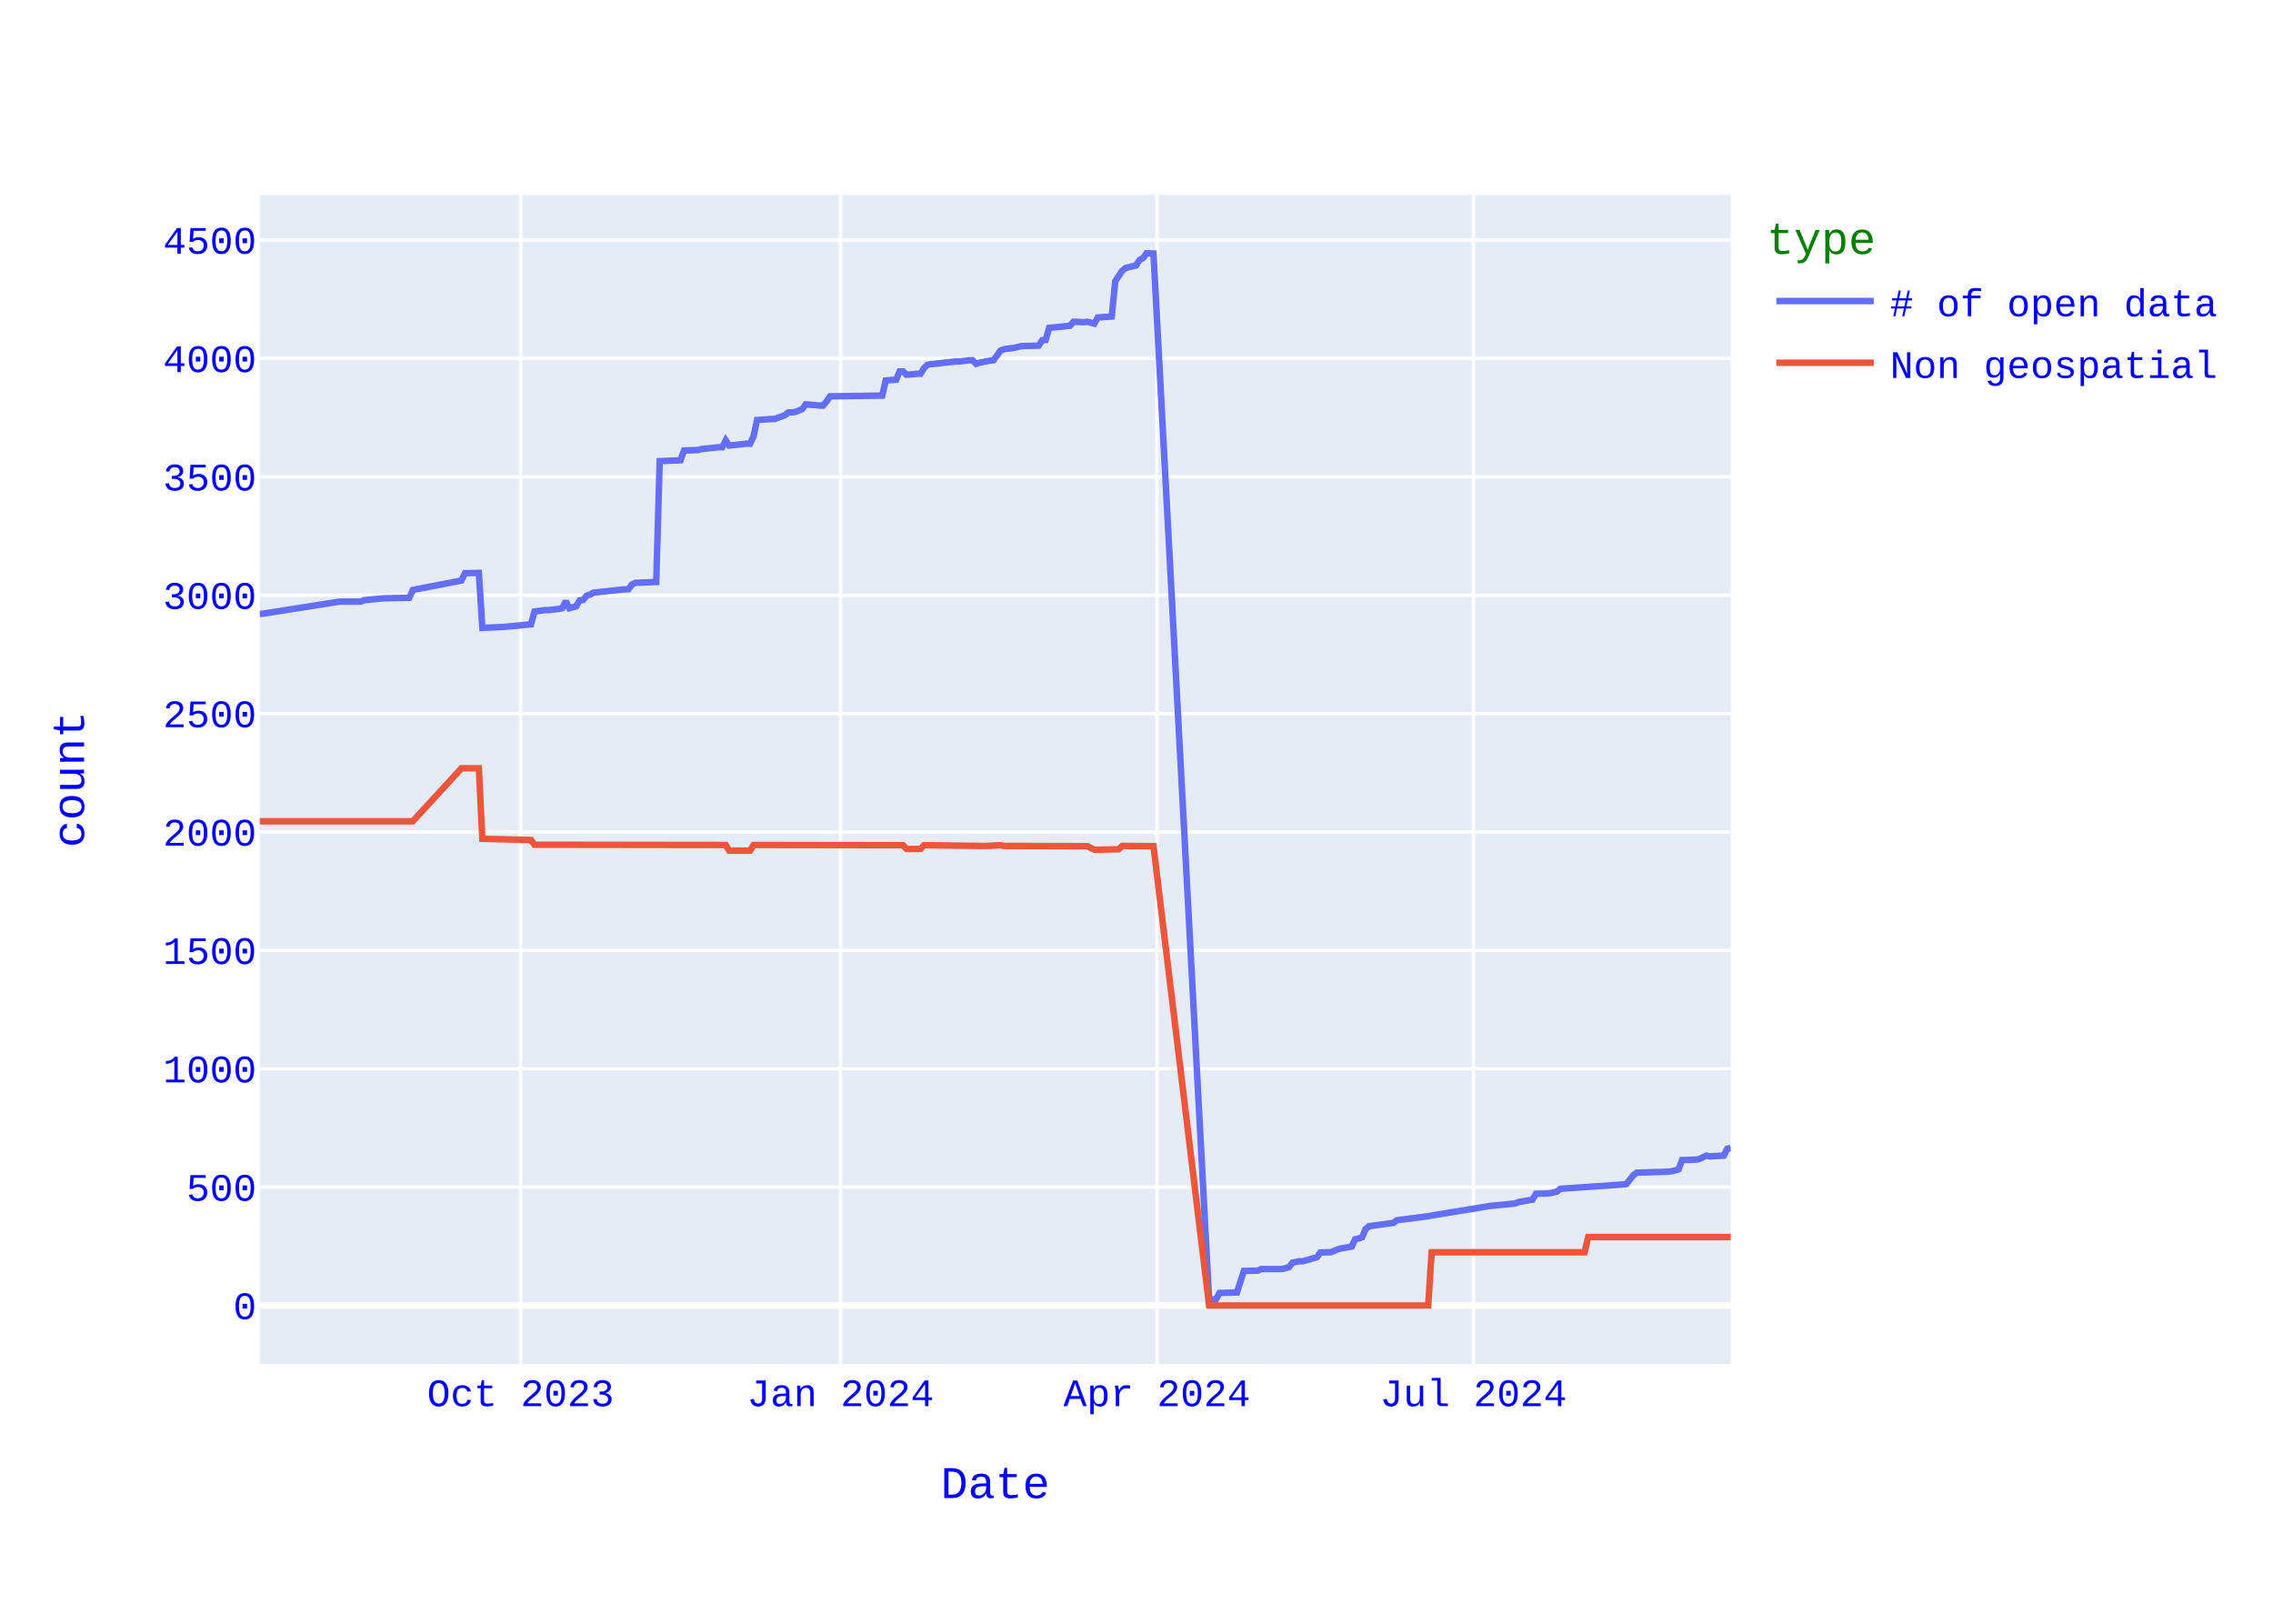
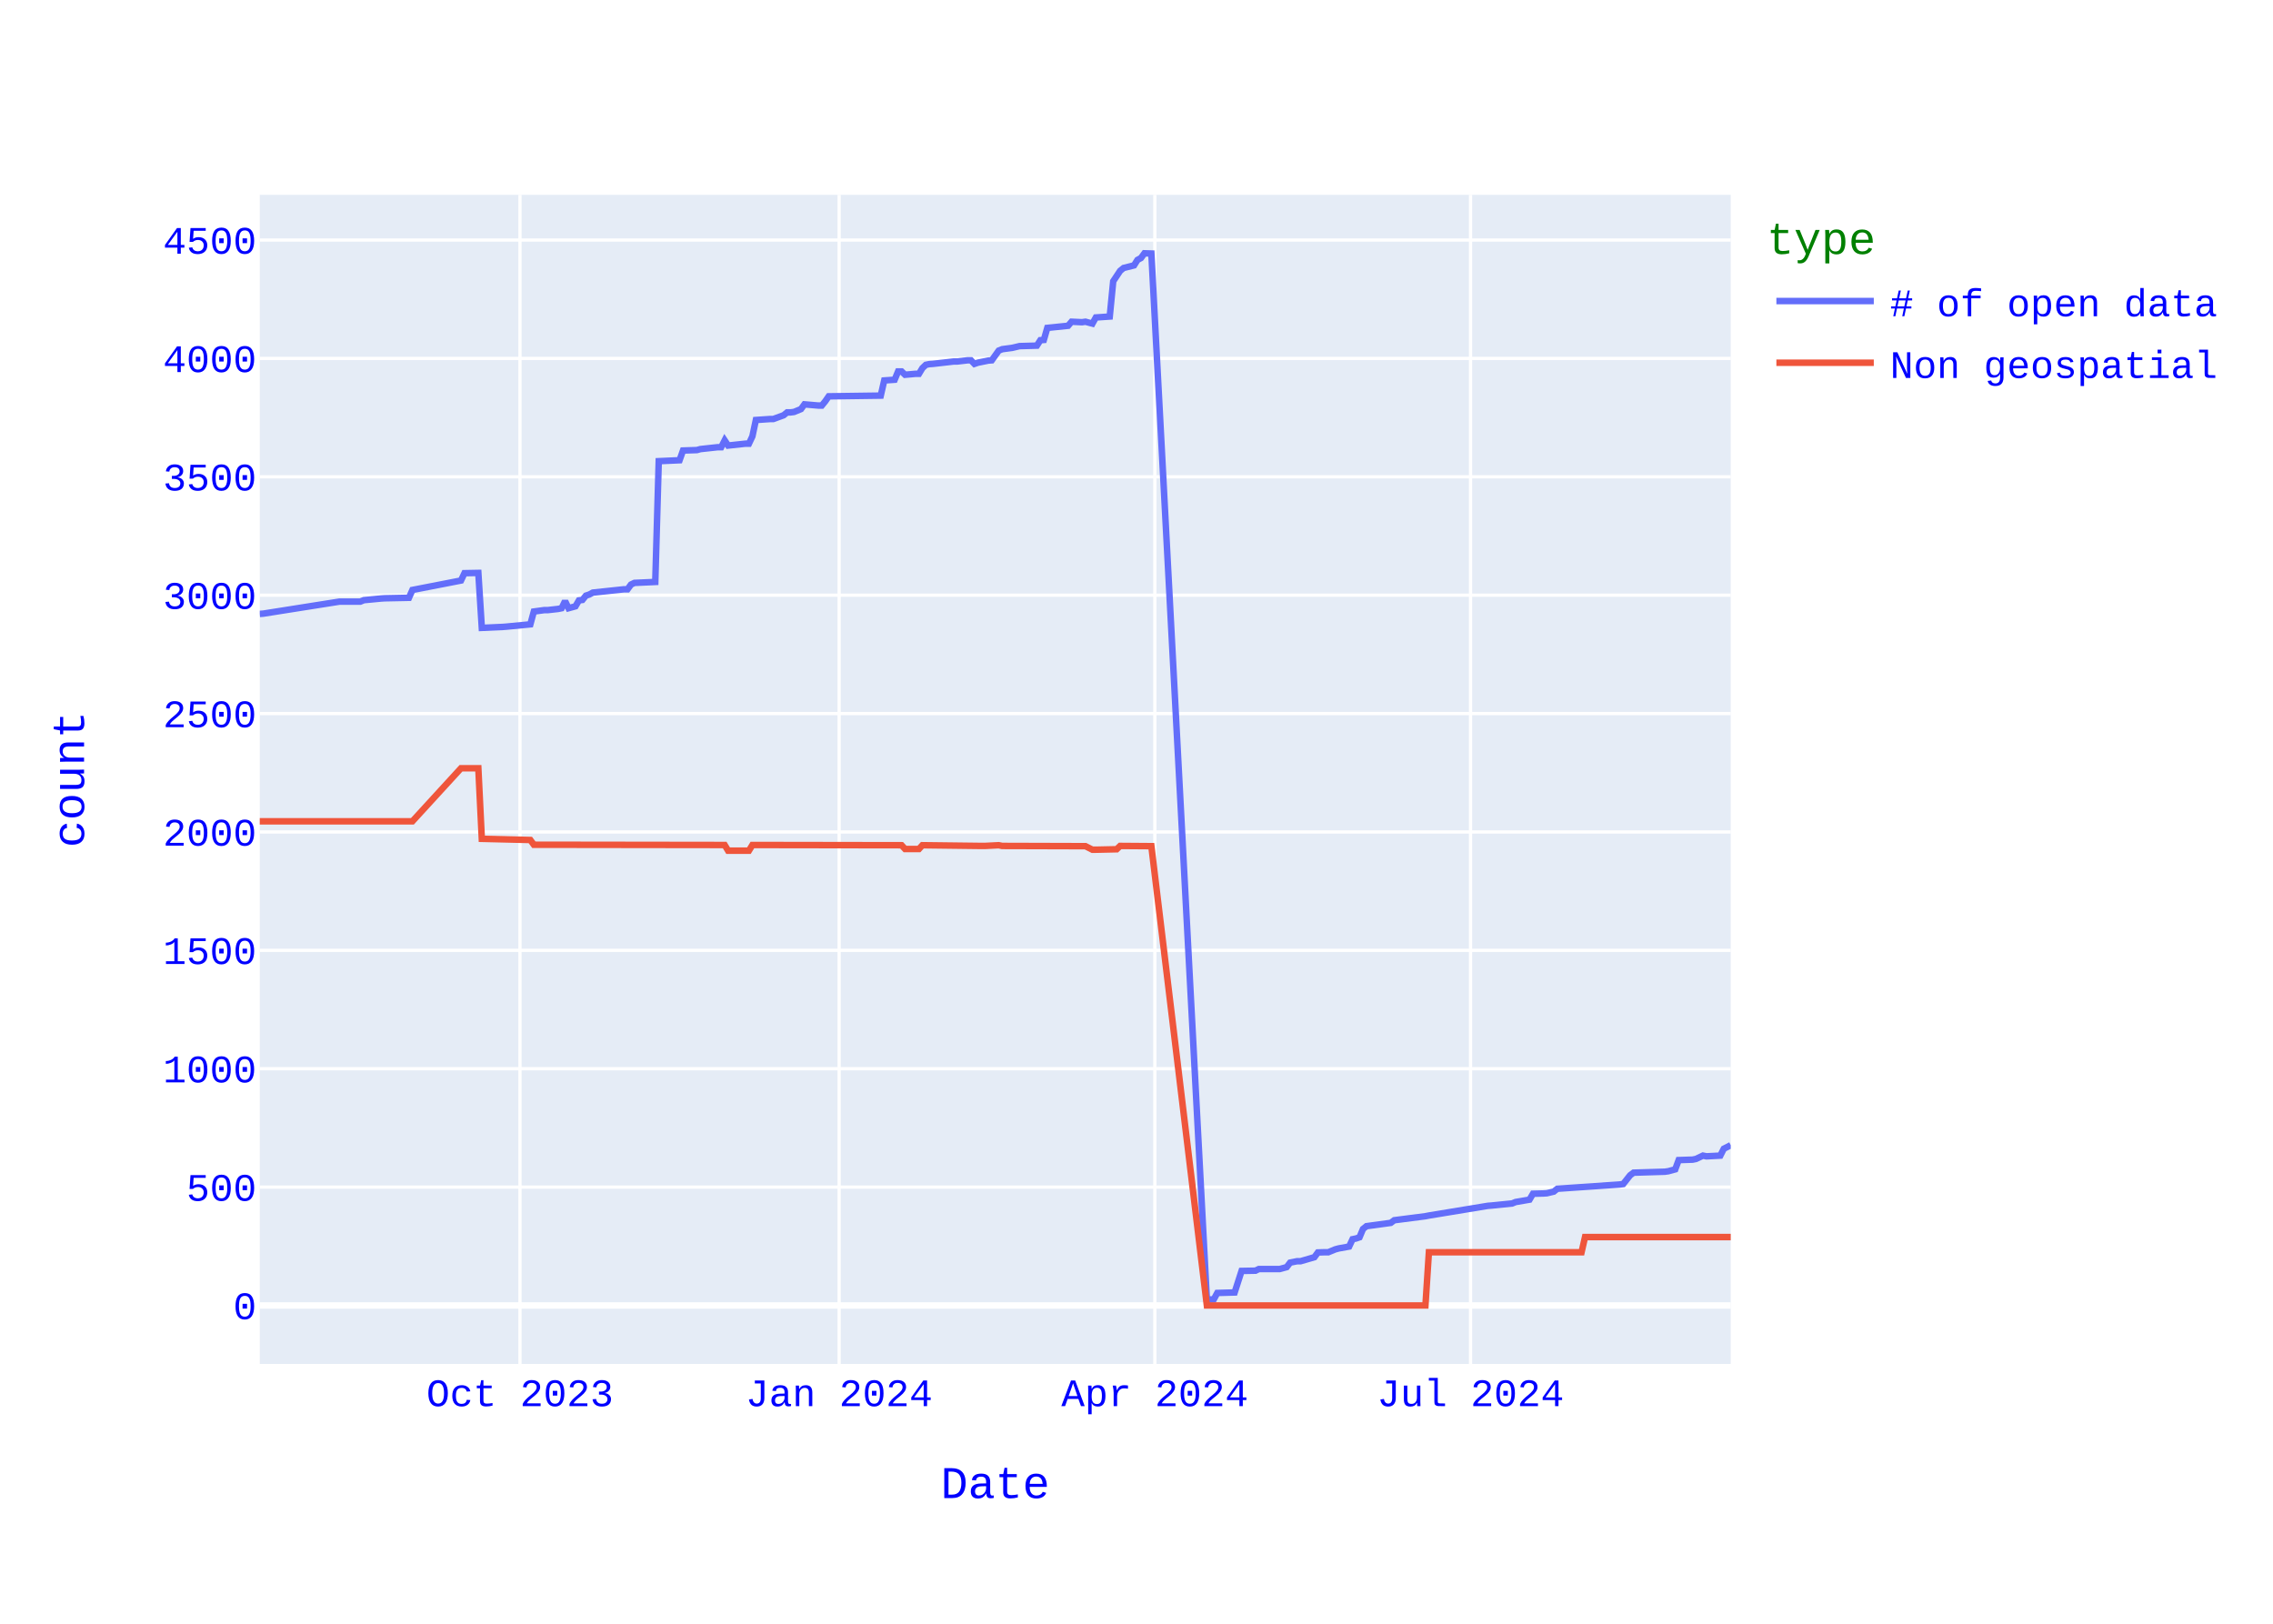
<svg xmlns="http://www.w3.org/2000/svg" class="main-svg" width="700" height="500" style="" viewBox="0 0 700 500">
  <rect x="0" y="0" width="700" height="500" style="fill: rgb(255, 255, 255); fill-opacity: 1;" />
-   <defs id="defs-2729e0">
+   <defs id="defs-6c2996">
    <g class="clips">
-       <clipPath id="clip2729e0xyplot" class="plotclip">
+       <clipPath id="clip6c2996xyplot" class="plotclip">
        <rect width="453" height="360" />
      </clipPath>
-       <clipPath class="axesclip" id="clip2729e0x">
+       <clipPath class="axesclip" id="clip6c2996x">
        <rect x="80" y="0" width="453" height="500" />
      </clipPath>
-       <clipPath class="axesclip" id="clip2729e0y">
+       <clipPath class="axesclip" id="clip6c2996y">
        <rect x="0" y="60" width="700" height="360" />
      </clipPath>
-       <clipPath class="axesclip" id="clip2729e0xy">
+       <clipPath class="axesclip" id="clip6c2996xy">
        <rect x="80" y="60" width="453" height="360" />
      </clipPath>
    </g>
    <g class="gradients" />
    <g class="patterns" />
  </defs>
  <g class="bglayer">
    <rect class="bg" x="80" y="60" width="453" height="360" style="fill: rgb(229, 236, 246); fill-opacity: 1; stroke-width: 0;" />
  </g>
  <g class="layer-below">
    <g class="imagelayer" />
    <g class="shapelayer" />
  </g>
  <g class="cartesianlayer">
    <g class="subplot xy">
      <g class="layer-subplot">
        <g class="shapelayer" />
        <g class="imagelayer" />
      </g>
      <g class="minor-gridlayer">
        <g class="x" />
        <g class="y" />
      </g>
      <g class="gridlayer">
        <g class="x">
-           <path class="xgrid crisp" transform="translate(160.32,0)" d="M0,60v360" style="stroke: rgb(255, 255, 255); stroke-opacity: 1; stroke-width: 1px;" />
-           <path class="xgrid crisp" transform="translate(258.84,0)" d="M0,60v360" style="stroke: rgb(255, 255, 255); stroke-opacity: 1; stroke-width: 1px;" />
-           <path class="xgrid crisp" transform="translate(356.3,0)" d="M0,60v360" style="stroke: rgb(255, 255, 255); stroke-opacity: 1; stroke-width: 1px;" />
-           <path class="xgrid crisp" transform="translate(453.75,0)" d="M0,60v360" style="stroke: rgb(255, 255, 255); stroke-opacity: 1; stroke-width: 1px;" />
+           <path class="xgrid crisp" transform="translate(160.13,0)" d="M0,60v360" style="stroke: rgb(255, 255, 255); stroke-opacity: 1; stroke-width: 1px;" />
+           <path class="xgrid crisp" transform="translate(258.42,0)" d="M0,60v360" style="stroke: rgb(255, 255, 255); stroke-opacity: 1; stroke-width: 1px;" />
+           <path class="xgrid crisp" transform="translate(355.65,0)" d="M0,60v360" style="stroke: rgb(255, 255, 255); stroke-opacity: 1; stroke-width: 1px;" />
+           <path class="xgrid crisp" transform="translate(452.87,0)" d="M0,60v360" style="stroke: rgb(255, 255, 255); stroke-opacity: 1; stroke-width: 1px;" />
        </g>
        <g class="y">
          <path class="ygrid crisp" transform="translate(0,365.55)" d="M80,0h453" style="stroke: rgb(255, 255, 255); stroke-opacity: 1; stroke-width: 1px;" />
          <path class="ygrid crisp" transform="translate(0,329.09)" d="M80,0h453" style="stroke: rgb(255, 255, 255); stroke-opacity: 1; stroke-width: 1px;" />
          <path class="ygrid crisp" transform="translate(0,292.64)" d="M80,0h453" style="stroke: rgb(255, 255, 255); stroke-opacity: 1; stroke-width: 1px;" />
          <path class="ygrid crisp" transform="translate(0,256.19)" d="M80,0h453" style="stroke: rgb(255, 255, 255); stroke-opacity: 1; stroke-width: 1px;" />
          <path class="ygrid crisp" transform="translate(0,219.73)" d="M80,0h453" style="stroke: rgb(255, 255, 255); stroke-opacity: 1; stroke-width: 1px;" />
          <path class="ygrid crisp" transform="translate(0,183.28)" d="M80,0h453" style="stroke: rgb(255, 255, 255); stroke-opacity: 1; stroke-width: 1px;" />
          <path class="ygrid crisp" transform="translate(0,146.82)" d="M80,0h453" style="stroke: rgb(255, 255, 255); stroke-opacity: 1; stroke-width: 1px;" />
          <path class="ygrid crisp" transform="translate(0,110.37)" d="M80,0h453" style="stroke: rgb(255, 255, 255); stroke-opacity: 1; stroke-width: 1px;" />
          <path class="ygrid crisp" transform="translate(0,73.92)" d="M80,0h453" style="stroke: rgb(255, 255, 255); stroke-opacity: 1; stroke-width: 1px;" />
        </g>
      </g>
      <g class="zerolinelayer">
        <path class="yzl zl crisp" transform="translate(0,402)" d="M80,0h453" style="stroke: rgb(255, 255, 255); stroke-opacity: 1; stroke-width: 2px;" />
      </g>
      <path class="xlines-below" />
      <path class="ylines-below" />
      <g class="overlines-below" />
      <g class="xaxislayer-below" />
      <g class="yaxislayer-below" />
      <g class="overaxes-below" />
-       <g class="plot" transform="translate(80,60)" clip-path="url(#clip2729e0xyplot)">
+       <g class="plot" transform="translate(80,60)" clip-path="url(#clip6c2996xyplot)">
        <g class="scatterlayer mlayer">
-           <g class="trace scatter tracec455a6" style="stroke-miterlimit: 2; opacity: 1;">
+           <g class="trace scatter trace110f63" style="stroke-miterlimit: 2; opacity: 1;">
            <g class="fills" />
            <g class="errorbars" />
            <g class="lines">
-               <path class="js-line" d="M453,293.44L451.93,293.74L450.86,295.85L446.57,296.07L445.5,295.85L443.36,296.87L442.29,297.09L438.01,297.23L436.94,300.08L434.79,300.66L433.72,300.81L424.09,301.1L423.01,301.9L420.87,304.6L419.8,304.74L400.52,306.06L399.45,306.93L397.31,307.44L396.24,307.51L393.03,307.59L391.96,309.41L387.67,310.14L386.6,310.58L380.18,311.23L379.11,311.31L360.9,314.3L359.83,314.51L350.19,315.75L349.12,316.56L341.62,317.58L340.55,318.45L339.48,321L338.41,321.37L337.34,321.59L336.27,323.85L333.06,324.43L331.99,324.72L329.84,325.6L328.77,325.6L326.63,325.67L325.56,327.13L321.28,328.37L320.21,328.37L318.06,328.8L316.99,330.19L314.85,330.77L313.78,330.77L308.43,330.77L307.35,331.28L303.07,331.36L300.93,337.99L295.57,338.14L294.5,340.1L292.36,340.18L275.23,18.07L273.09,18L272.01,19.46L270.94,20.04L269.87,21.72L266.66,22.52L265.59,23.4L263.45,26.6L262.38,37.47L258.09,37.76L257.02,39.65L254.88,39.07L253.81,39.22L250.6,39.07L249.52,40.31L243.1,40.97L242.03,44.68L240.96,44.76L239.89,46.43L234.53,46.58L232.39,47.09L229.18,47.53L228.11,47.96L225.96,50.95L224.89,51.03L221.68,51.68L220.61,52.05L219.54,50.95L218.47,50.95L215.26,51.32L214.18,51.32L207.76,52.05L206.69,52.12L205.62,52.34L204.55,53.36L203.48,55.11L202.4,55.11L199.19,55.4L198.12,54.38L197.05,54.38L195.98,56.93L192.77,57.15L191.7,61.82L175.63,62.04L174.56,63.57L173.49,64.88L172.42,64.88L168.13,64.51L167.06,65.97L164.92,66.85L163.85,66.99L162.78,66.99L161.71,67.87L158.5,69.04L157.43,69.04L153.14,69.33L152.07,74.36L151,76.62L149.93,76.62L144.57,77.2L143.5,75.6L142.43,77.71L141.36,77.71L136.01,78.29L134.94,78.59L130.65,78.73L129.58,81.72L123.16,82.01L122.09,119.2L115.66,119.49L114.59,120L113.52,121.46L112.45,121.46L102.81,122.48L101.74,123.06L100.67,123.42L99.6,124.74L98.52,124.88L97.45,126.7L95.31,127.29L94.24,125.1L93.17,127.29L92.1,127.51L88.89,127.87L87.82,127.87L84.6,128.31L83.53,132.25L76.04,132.97L74.96,133.05L68.54,133.34L67.47,116.42L63.18,116.5L62.11,118.76L47.12,121.67L46.05,124.08L38.55,124.23L37.48,124.3L32.13,124.81L31.06,125.25L24.63,125.25L1.07,128.96L0,129.04" style="vector-effect: none; fill: none; stroke: rgb(99, 110, 250); stroke-opacity: 1; stroke-width: 2px; opacity: 1;" />
+               <path class="js-line" d="M453,292.64L450.86,293.74L449.79,295.85L445.52,296.07L444.45,295.85L442.32,296.87L441.25,297.09L436.97,297.23L435.91,300.08L433.77,300.66L432.7,300.81L423.08,301.1L422.02,301.9L419.88,304.6L418.81,304.74L399.58,306.06L398.51,306.93L396.38,307.44L395.31,307.51L392.1,307.59L391.03,309.41L386.76,310.14L385.69,310.58L379.28,311.23L378.21,311.31L360.05,314.3L358.98,314.51L349.37,315.75L348.3,316.56L340.82,317.58L339.75,318.45L338.68,321L337.61,321.37L336.54,321.59L335.48,323.85L332.27,324.43L331.2,324.72L329.07,325.6L328,325.6L325.86,325.67L324.79,327.13L320.52,328.37L319.45,328.37L317.31,328.8L316.25,330.19L314.11,330.77L313.04,330.77L307.7,330.77L306.63,331.28L302.36,331.36L300.22,337.99L294.88,338.14L293.81,340.1L291.67,340.18L274.58,18.07L272.44,18L271.37,19.46L270.3,20.04L269.24,21.72L266.03,22.52L264.96,23.4L262.83,26.6L261.76,37.47L257.48,37.76L256.42,39.65L254.28,39.07L253.21,39.22L250,39.07L248.94,40.31L242.53,40.97L241.46,44.68L240.39,44.76L239.32,46.43L233.98,46.58L231.84,47.09L228.64,47.53L227.57,47.96L225.43,50.95L224.36,51.03L221.16,51.68L220.09,52.05L219.02,50.95L217.95,50.95L214.75,51.32L213.68,51.32L207.27,52.05L206.2,52.12L205.13,52.34L204.06,53.36L203,55.11L201.93,55.11L198.72,55.4L197.65,54.38L196.58,54.38L195.52,56.93L192.31,57.15L191.24,61.82L175.22,62.04L174.15,63.57L173.08,64.88L172.01,64.88L167.74,64.51L166.67,65.97L164.53,66.85L163.46,66.99L162.4,66.99L161.33,67.87L158.12,69.04L157.05,69.04L152.78,69.33L151.71,74.36L150.64,76.62L149.58,76.62L144.23,77.2L143.17,75.6L142.1,77.71L141.03,77.71L135.69,78.29L134.62,78.59L130.34,78.73L129.28,81.72L122.87,82.01L121.8,119.2L115.39,119.49L114.32,120L113.25,121.46L112.18,121.46L102.57,122.48L101.5,123.06L100.43,123.42L99.36,124.74L98.29,124.88L97.22,126.7L95.09,127.29L94.02,125.1L92.95,127.29L91.88,127.51L88.68,127.87L87.61,127.87L84.4,128.31L83.33,132.25L75.86,132.97L74.79,133.05L68.38,133.34L67.31,116.42L63.04,116.5L61.97,118.76L47.01,121.67L45.94,124.08L38.46,124.23L37.39,124.3L32.05,124.81L30.98,125.25L24.57,125.25L1.07,128.96L0,129.04" style="vector-effect: none; fill: none; stroke: rgb(99, 110, 250); stroke-opacity: 1; stroke-width: 2px; opacity: 1;" />
            </g>
            <g class="points" />
            <g class="text" />
          </g>
-           <g class="trace scatter trace008a09" style="stroke-miterlimit: 2; opacity: 1;">
+           <g class="trace scatter trace903fce" style="stroke-miterlimit: 2; opacity: 1;">
            <g class="fills" />
            <g class="errorbars" />
            <g class="lines">
-               <path class="js-line" d="M453,320.93L409.09,320.93L408.02,325.6L360.9,325.6L359.83,342L292.36,342L275.23,200.56L265.59,200.49L264.52,201.51L258.09,201.65L257.02,201.65L254.88,200.56L253.81,200.56L229.18,200.49L228.11,200.27L223.82,200.49L222.75,200.49L204.55,200.27L203.48,201.43L199.19,201.43L198.12,200.27L152.07,200.2L151,201.95L144.57,201.95L143.5,200.2L84.6,200.12L83.53,198.66L68.54,198.3L67.47,176.57L62.11,176.57L47.12,192.9L0,192.9" style="vector-effect: none; fill: none; stroke: rgb(239, 85, 59); stroke-opacity: 1; stroke-width: 2px; opacity: 1;" />
+               <path class="js-line" d="M453,320.93L408.13,320.93L407.06,325.6L360.05,325.6L358.98,342L291.67,342L274.58,200.56L264.96,200.49L263.89,201.51L257.48,201.65L256.42,201.65L254.28,200.56L253.21,200.56L228.64,200.49L227.57,200.27L223.29,200.49L222.23,200.49L204.06,200.27L203,201.43L198.72,201.43L197.65,200.27L151.71,200.2L150.64,201.95L144.23,201.95L143.17,200.2L84.4,200.12L83.33,198.66L68.38,198.3L67.31,176.57L61.97,176.57L47.01,192.9L0,192.9" style="vector-effect: none; fill: none; stroke: rgb(239, 85, 59); stroke-opacity: 1; stroke-width: 2px; opacity: 1;" />
            </g>
            <g class="points" />
            <g class="text" />
          </g>
        </g>
      </g>
      <g class="overplot" />
      <path class="xlines-above crisp" d="M0,0" style="fill: none;" />
      <path class="ylines-above crisp" d="M0,0" style="fill: none;" />
      <g class="overlines-above" />
      <g class="xaxislayer-above">
        <g class="xtick">
-           <text text-anchor="middle" x="0" y="433" transform="translate(160.32,0)" style="font-family: 'Courier New'; font-size: 12px; fill: rgb(0, 0, 255); fill-opacity: 1; white-space: pre; opacity: 1;">Oct 2023</text>
-         </g>
-         <g class="xtick">
-           <text text-anchor="middle" x="0" y="433" style="font-family: 'Courier New'; font-size: 12px; fill: rgb(0, 0, 255); fill-opacity: 1; white-space: pre; opacity: 1;" transform="translate(258.84,0)">Jan 2024</text>
-         </g>
-         <g class="xtick">
-           <text text-anchor="middle" x="0" y="433" style="font-family: 'Courier New'; font-size: 12px; fill: rgb(0, 0, 255); fill-opacity: 1; white-space: pre; opacity: 1;" transform="translate(356.3,0)">Apr 2024</text>
-         </g>
-         <g class="xtick">
-           <text text-anchor="middle" x="0" y="433" style="font-family: 'Courier New'; font-size: 12px; fill: rgb(0, 0, 255); fill-opacity: 1; white-space: pre; opacity: 1;" transform="translate(453.75,0)">Jul 2024</text>
+           <text text-anchor="middle" x="0" y="433" transform="translate(160.13,0)" style="font-family: 'Courier New'; font-size: 12px; fill: rgb(0, 0, 255); fill-opacity: 1; white-space: pre; opacity: 1;">Oct 2023</text>
+         </g>
+         <g class="xtick">
+           <text text-anchor="middle" x="0" y="433" style="font-family: 'Courier New'; font-size: 12px; fill: rgb(0, 0, 255); fill-opacity: 1; white-space: pre; opacity: 1;" transform="translate(258.42,0)">Jan 2024</text>
+         </g>
+         <g class="xtick">
+           <text text-anchor="middle" x="0" y="433" style="font-family: 'Courier New'; font-size: 12px; fill: rgb(0, 0, 255); fill-opacity: 1; white-space: pre; opacity: 1;" transform="translate(355.65,0)">Apr 2024</text>
+         </g>
+         <g class="xtick">
+           <text text-anchor="middle" x="0" y="433" style="font-family: 'Courier New'; font-size: 12px; fill: rgb(0, 0, 255); fill-opacity: 1; white-space: pre; opacity: 1;" transform="translate(452.87,0)">Jul 2024</text>
        </g>
      </g>
      <g class="yaxislayer-above">
        <g class="ytick">
          <text text-anchor="end" x="79" y="4.2" transform="translate(0,402)" style="font-family: 'Courier New'; font-size: 12px; fill: rgb(0, 0, 255); fill-opacity: 1; white-space: pre; opacity: 1;">0</text>
        </g>
        <g class="ytick">
          <text text-anchor="end" x="79" y="4.2" style="font-family: 'Courier New'; font-size: 12px; fill: rgb(0, 0, 255); fill-opacity: 1; white-space: pre; opacity: 1;" transform="translate(0,365.55)">500</text>
        </g>
        <g class="ytick">
          <text text-anchor="end" x="79" y="4.2" style="font-family: 'Courier New'; font-size: 12px; fill: rgb(0, 0, 255); fill-opacity: 1; white-space: pre; opacity: 1;" transform="translate(0,329.09)">1000</text>
        </g>
        <g class="ytick">
          <text text-anchor="end" x="79" y="4.2" style="font-family: 'Courier New'; font-size: 12px; fill: rgb(0, 0, 255); fill-opacity: 1; white-space: pre; opacity: 1;" transform="translate(0,292.64)">1500</text>
        </g>
        <g class="ytick">
          <text text-anchor="end" x="79" y="4.2" style="font-family: 'Courier New'; font-size: 12px; fill: rgb(0, 0, 255); fill-opacity: 1; white-space: pre; opacity: 1;" transform="translate(0,256.19)">2000</text>
        </g>
        <g class="ytick">
          <text text-anchor="end" x="79" y="4.2" style="font-family: 'Courier New'; font-size: 12px; fill: rgb(0, 0, 255); fill-opacity: 1; white-space: pre; opacity: 1;" transform="translate(0,219.73)">2500</text>
        </g>
        <g class="ytick">
          <text text-anchor="end" x="79" y="4.2" style="font-family: 'Courier New'; font-size: 12px; fill: rgb(0, 0, 255); fill-opacity: 1; white-space: pre; opacity: 1;" transform="translate(0,183.28)">3000</text>
        </g>
        <g class="ytick">
          <text text-anchor="end" x="79" y="4.2" style="font-family: 'Courier New'; font-size: 12px; fill: rgb(0, 0, 255); fill-opacity: 1; white-space: pre; opacity: 1;" transform="translate(0,146.82)">3500</text>
        </g>
        <g class="ytick">
          <text text-anchor="end" x="79" y="4.2" style="font-family: 'Courier New'; font-size: 12px; fill: rgb(0, 0, 255); fill-opacity: 1; white-space: pre; opacity: 1;" transform="translate(0,110.37)">4000</text>
        </g>
        <g class="ytick">
          <text text-anchor="end" x="79" y="4.2" style="font-family: 'Courier New'; font-size: 12px; fill: rgb(0, 0, 255); fill-opacity: 1; white-space: pre; opacity: 1;" transform="translate(0,73.92)">4500</text>
        </g>
      </g>
      <g class="overaxes-above" />
    </g>
  </g>
  <g class="polarlayer" />
  <g class="smithlayer" />
  <g class="ternarylayer" />
  <g class="geolayer" />
  <g class="funnelarealayer" />
  <g class="pielayer" />
  <g class="iciclelayer" />
  <g class="treemaplayer" />
  <g class="sunburstlayer" />
  <g class="glimages" />
-   <defs id="topdefs-2729e0">
+   <defs id="topdefs-6c2996">
    <g class="clips" />
-     <clipPath id="legend2729e0">
+     <clipPath id="legend6c2996">
      <rect width="146" height="67" x="0" y="0" />
    </clipPath>
  </defs>
  <g class="layer-above">
    <g class="imagelayer" />
    <g class="shapelayer" />
  </g>
  <g class="infolayer">
    <g class="legend" pointer-events="all" transform="translate(542.06,60)">
      <rect class="bg" shape-rendering="crispEdges" style="stroke: rgb(68, 68, 68); stroke-opacity: 1; fill: rgb(255, 255, 255); fill-opacity: 1; stroke-width: 0px;" width="146" height="67" x="0" y="0" />
-       <g class="scrollbox" transform="" clip-path="url(#legend2729e0)">
+       <g class="scrollbox" transform="" clip-path="url(#legend6c2996)">
        <text class="legendtitletext" text-anchor="start" x="2" y="18.2" style="font-family: 'Courier New'; font-size: 14px; fill: rgb(0, 128, 0); fill-opacity: 1; white-space: pre;">type</text>
        <g class="groups" transform="">
          <g class="traces" transform="translate(0,32.7)" style="opacity: 1;">
            <text class="legendtext" text-anchor="start" x="40" y="4.68" style="font-family: 'Courier New'; font-size: 12px; fill: rgb(0, 0, 255); fill-opacity: 1; white-space: pre;"># of open data</text>
            <g class="layers" style="opacity: 1;">
              <g class="legendfill" />
              <g class="legendlines">
                <path class="js-line" d="M5,0h30" style="fill: none; stroke: rgb(99, 110, 250); stroke-opacity: 1; stroke-width: 2px;" />
              </g>
              <g class="legendsymbols">
                <g class="legendpoints" />
              </g>
            </g>
            <rect class="legendtoggle" x="0" y="-9.5" width="140.828" height="19" style="fill: rgb(0, 0, 0); fill-opacity: 0;" />
          </g>
        </g>
        <g class="groups" transform="">
          <g class="traces" transform="translate(0,51.7)" style="opacity: 1;">
            <text class="legendtext" text-anchor="start" x="40" y="4.68" style="font-family: 'Courier New'; font-size: 12px; fill: rgb(0, 0, 255); fill-opacity: 1; white-space: pre;">Non geospatial</text>
            <g class="layers" style="opacity: 1;">
              <g class="legendfill" />
              <g class="legendlines">
                <path class="js-line" d="M5,0h30" style="fill: none; stroke: rgb(239, 85, 59); stroke-opacity: 1; stroke-width: 2px;" />
              </g>
              <g class="legendsymbols">
                <g class="legendpoints" />
              </g>
            </g>
            <rect class="legendtoggle" x="0" y="-9.5" width="140.828" height="19" style="fill: rgb(0, 0, 0); fill-opacity: 0;" />
          </g>
        </g>
      </g>
      <rect class="scrollbar" rx="20" ry="3" width="0" height="0" style="fill: rgb(128, 139, 164); fill-opacity: 1;" x="0" y="0" />
    </g>
    <g class="g-gtitle" />
    <g class="g-xtitle">
      <text class="xtitle" x="306.5" y="461.3" text-anchor="middle" style="font-family: 'Courier New'; font-size: 14px; fill: rgb(0, 0, 255); opacity: 1; font-weight: normal; white-space: pre;">Date</text>
    </g>
    <g class="g-ytitle">
      <text class="ytitle" transform="rotate(-90,25.8875,240)" x="25.888" y="240" text-anchor="middle" style="font-family: 'Courier New'; font-size: 14px; fill: rgb(0, 0, 255); opacity: 1; font-weight: normal; white-space: pre;">count</text>
    </g>
  </g>
</svg>
